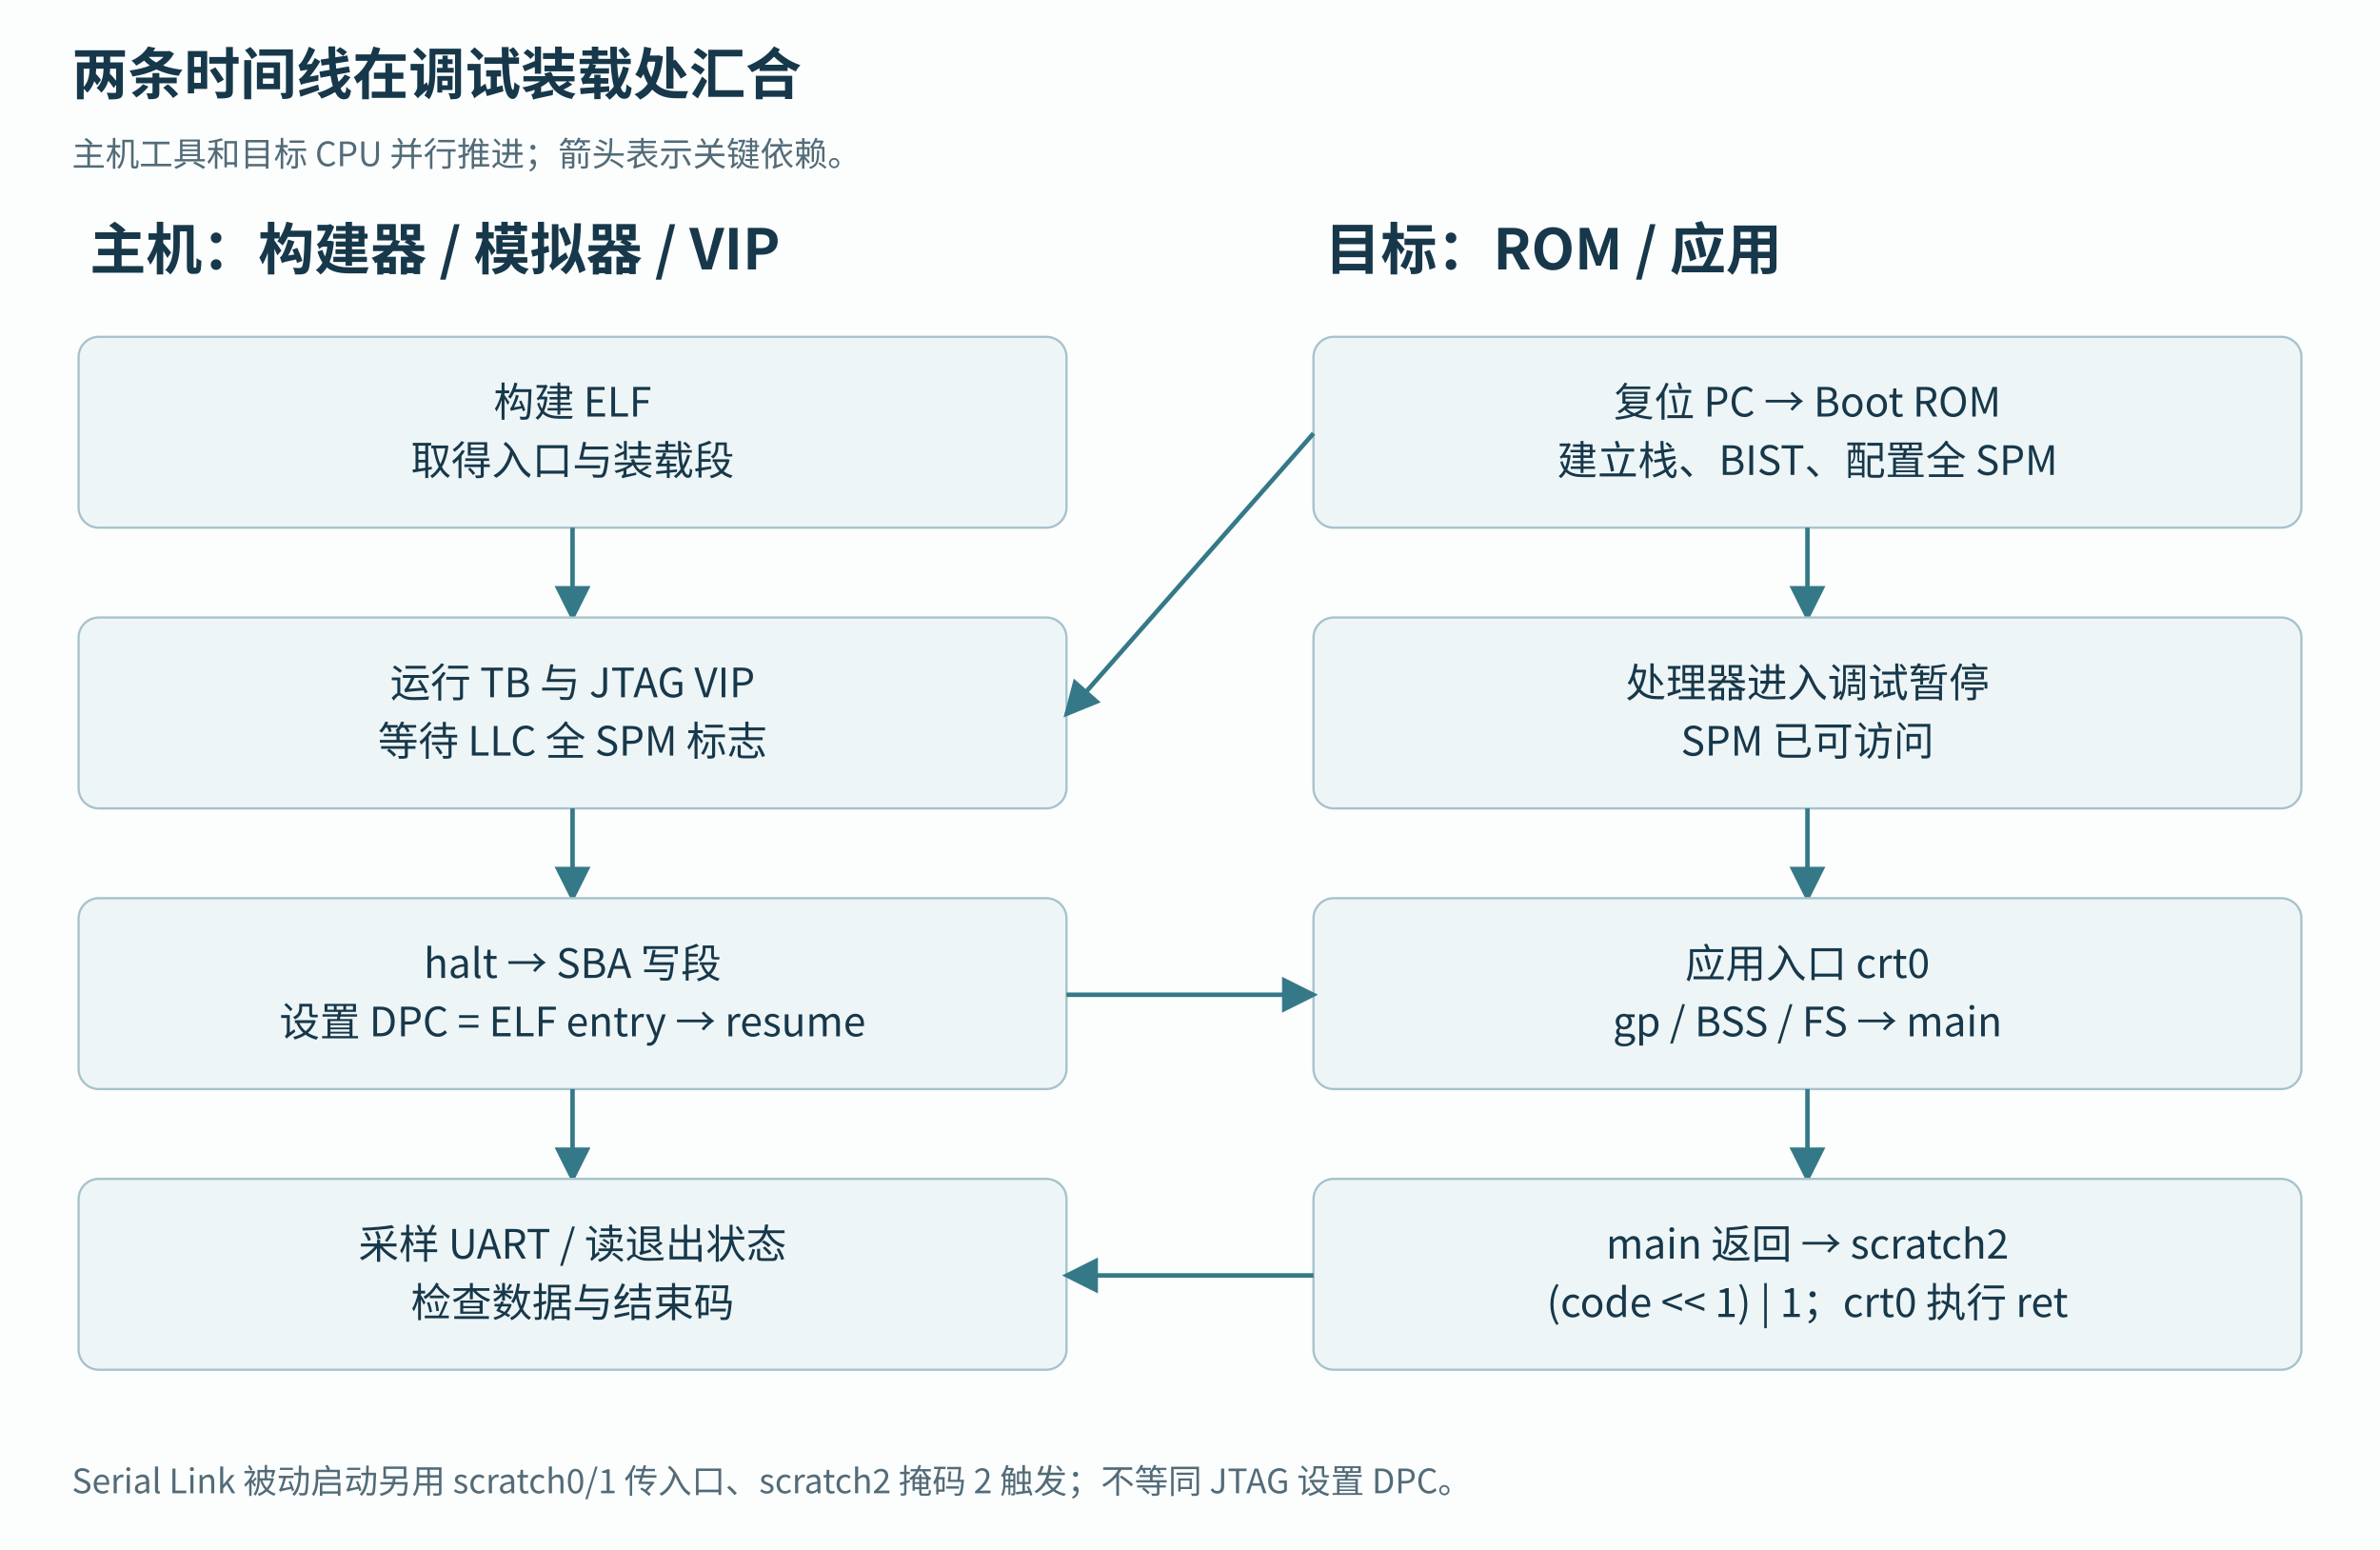
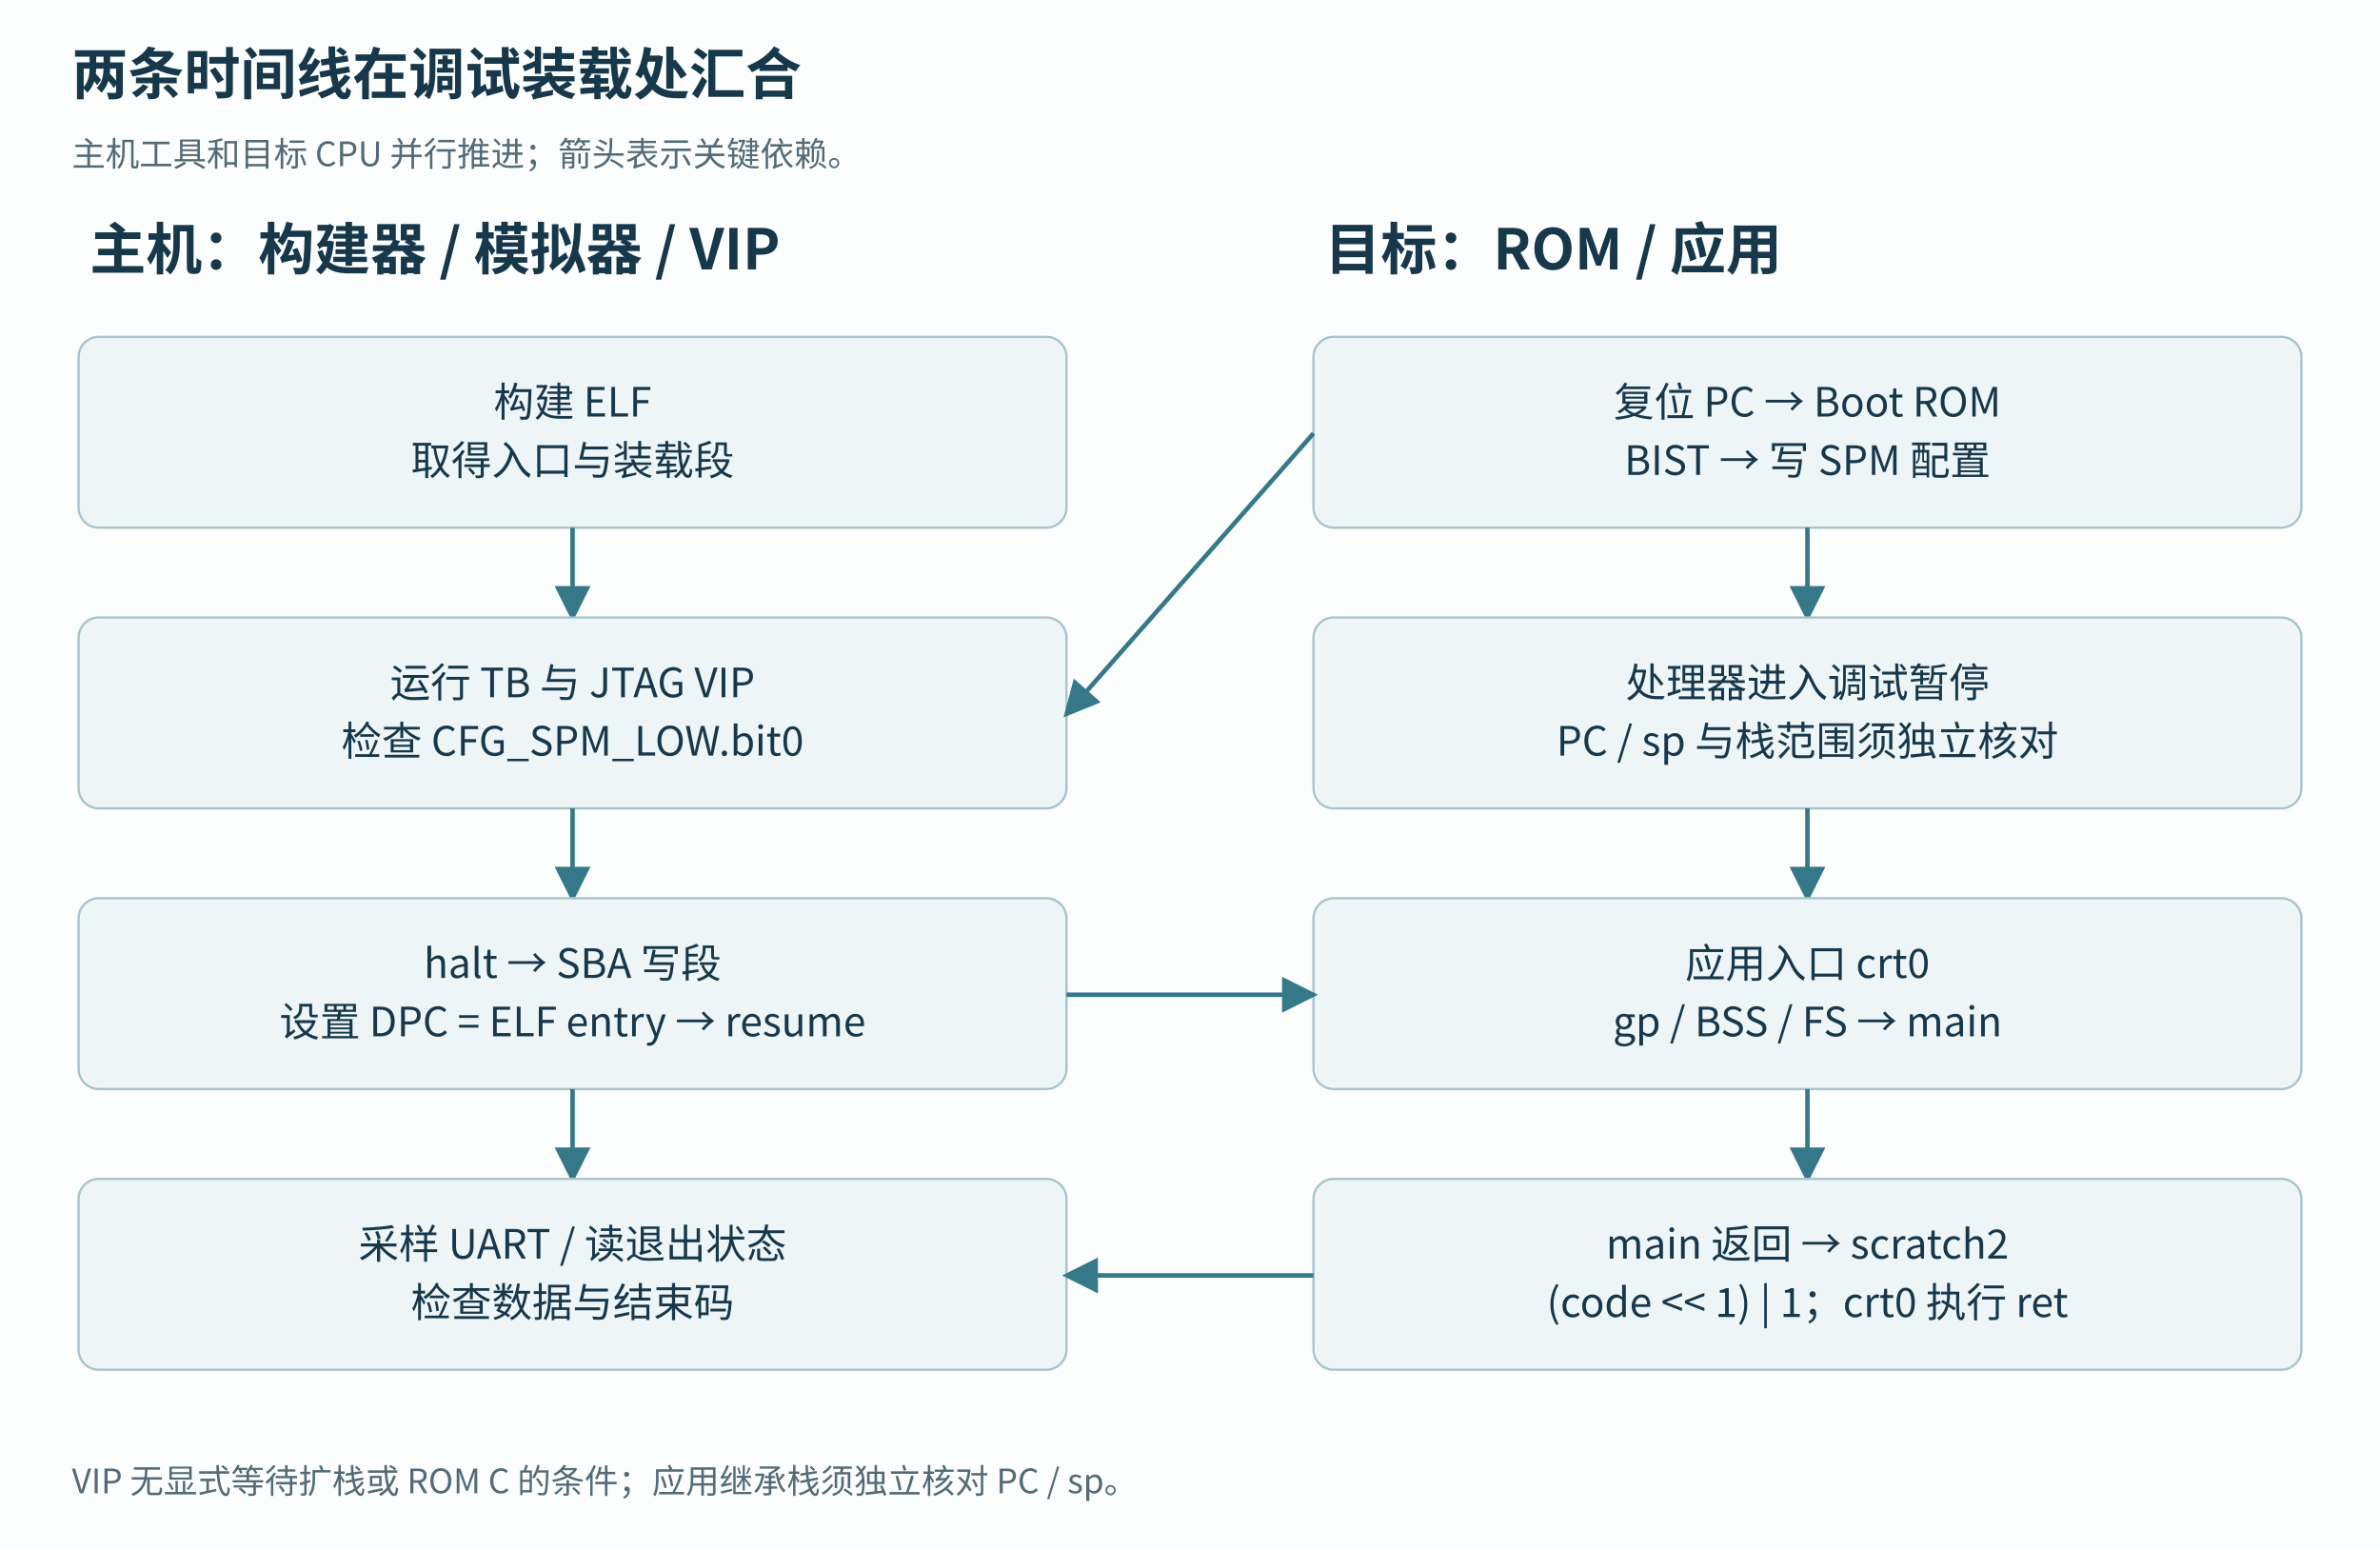
<svg xmlns="http://www.w3.org/2000/svg" viewBox="0 0 1060 690" role="img" aria-labelledby="title desc">
  <defs>
    <marker id="arrow" markerWidth="8" markerHeight="8" refX="7" refY="4" orient="auto">
      <path d="M0,0 L8,4 L0,8" fill="#357988" />
    </marker>
  </defs>
  <rect width="1060" height="690" fill="#fcfefe" />
  <style>text{font-family:system-ui,"Noto Sans CJK SC",sans-serif;fill:#17384a}.title{font-size:25px;font-weight:700}.small{font-size:15px;fill:#536b78}.box{font-size:18px}.label{font-size:16px;fill:#216c77}</style>
  <text x="32" y="42" class="title" text-anchor="start">两条时间线在调试装载处汇合</text>
  <text x="32" y="74" class="small" text-anchor="start">主机工具和目标 CPU 并行推进；箭头表示关键依赖。</text>
  <text x="40" y="120" class="title" text-anchor="start">主机：构建器 / 模拟器 / VIP</text>
  <text x="590" y="120" class="title" text-anchor="start">目标：ROM / 应用</text>
  <rect x="35" y="150" width="440" height="85" rx="9" fill="#edf5f7" stroke="#a7c2cb" />
  <text x="255.0" y="185.5" class="box" text-anchor="middle">构建 ELF</text>
  <text x="255.0" y="211.5" class="box" text-anchor="middle">取得入口与装载段</text>
  <rect x="585" y="150" width="440" height="85" rx="9" fill="#edf5f7" stroke="#a7c2cb" />
  <text x="805.0" y="185.5" class="box" text-anchor="middle">复位 PC → Boot ROM</text>
-   <text x="805.0" y="211.5" class="box" text-anchor="middle">建立栈、BIST、配置全 SPM</text>
+   <text x="805.0" y="211.5" class="box" text-anchor="middle">BIST → 写 SPM 配置</text>
  <path d="M255,235 L255,275" fill="none" stroke="#357988" stroke-width="2" marker-end="url(#arrow)" />
  <path d="M805,235 L805,275" fill="none" stroke="#357988" stroke-width="2" marker-end="url(#arrow)" />
  <rect x="35" y="275" width="440" height="85" rx="9" fill="#edf5f7" stroke="#a7c2cb" />
  <text x="255.0" y="310.5" class="box" text-anchor="middle">运行 TB 与 JTAG VIP</text>
-   <text x="255.0" y="336.5" class="box" text-anchor="middle">等待 LLC 全 SPM 标志</text>
+   <text x="255.0" y="336.5" class="box" text-anchor="middle">检查 CFG_SPM_LOW.bit0</text>
  <rect x="585" y="275" width="440" height="85" rx="9" fill="#edf5f7" stroke="#a7c2cb" />
  <text x="805.0" y="310.5" class="box" text-anchor="middle">处理器进入调试暂停</text>
-   <text x="805.0" y="336.5" class="box" text-anchor="middle">SPM 已可访问</text>
+   <text x="805.0" y="336.5" class="box" text-anchor="middle">PC / sp 与栈范围须独立核对</text>
  <path d="M255,360 L255,400" fill="none" stroke="#357988" stroke-width="2" marker-end="url(#arrow)" />
  <path d="M805,360 L805,400" fill="none" stroke="#357988" stroke-width="2" marker-end="url(#arrow)" />
  <rect x="35" y="400" width="440" height="85" rx="9" fill="#edf5f7" stroke="#a7c2cb" />
  <text x="255.0" y="435.5" class="box" text-anchor="middle">halt → SBA 写段</text>
  <text x="255.0" y="461.5" class="box" text-anchor="middle">设置 DPC = ELF entry → resume</text>
  <rect x="585" y="400" width="440" height="85" rx="9" fill="#edf5f7" stroke="#a7c2cb" />
  <text x="805.0" y="435.5" class="box" text-anchor="middle">应用入口 crt0</text>
  <text x="805.0" y="461.5" class="box" text-anchor="middle">gp / BSS / FS → main</text>
  <path d="M255,485 L255,525" fill="none" stroke="#357988" stroke-width="2" marker-end="url(#arrow)" />
  <path d="M805,485 L805,525" fill="none" stroke="#357988" stroke-width="2" marker-end="url(#arrow)" />
  <rect x="35" y="525" width="440" height="85" rx="9" fill="#edf5f7" stroke="#a7c2cb" />
  <text x="255.0" y="560.5" class="box" text-anchor="middle">采样 UART / 读退出状态</text>
  <text x="255.0" y="586.5" class="box" text-anchor="middle">检查数据与结束码</text>
  <rect x="585" y="525" width="440" height="85" rx="9" fill="#edf5f7" stroke="#a7c2cb" />
  <text x="805.0" y="560.5" class="box" text-anchor="middle">main 返回 → scratch2</text>
  <text x="805.0" y="586.5" class="box" text-anchor="middle">(code &lt;&lt; 1) | 1；crt0 执行 ret</text>
  <path d="M585,193 L475,318" fill="none" stroke="#357988" stroke-width="2" marker-end="url(#arrow)" />
  <path d="M475,443 L585,443" fill="none" stroke="#357988" stroke-width="2" marker-end="url(#arrow)" />
  <path d="M585,568 L475,568" fill="none" stroke="#357988" stroke-width="2" marker-end="url(#arrow)" />
-   <text x="32" y="665" class="small" text-anchor="start">Serial Link 被动启动另用 scratch0/1 传入口、scratch2 掩码 2 触发；不等同 JTAG 设置 DPC。</text>
+   <text x="32" y="665" class="small" text-anchor="start">VIP 无显式等待扩栈或 ROM C 的条件；应用继承栈须独立核对 PC / sp。</text>
</svg>
